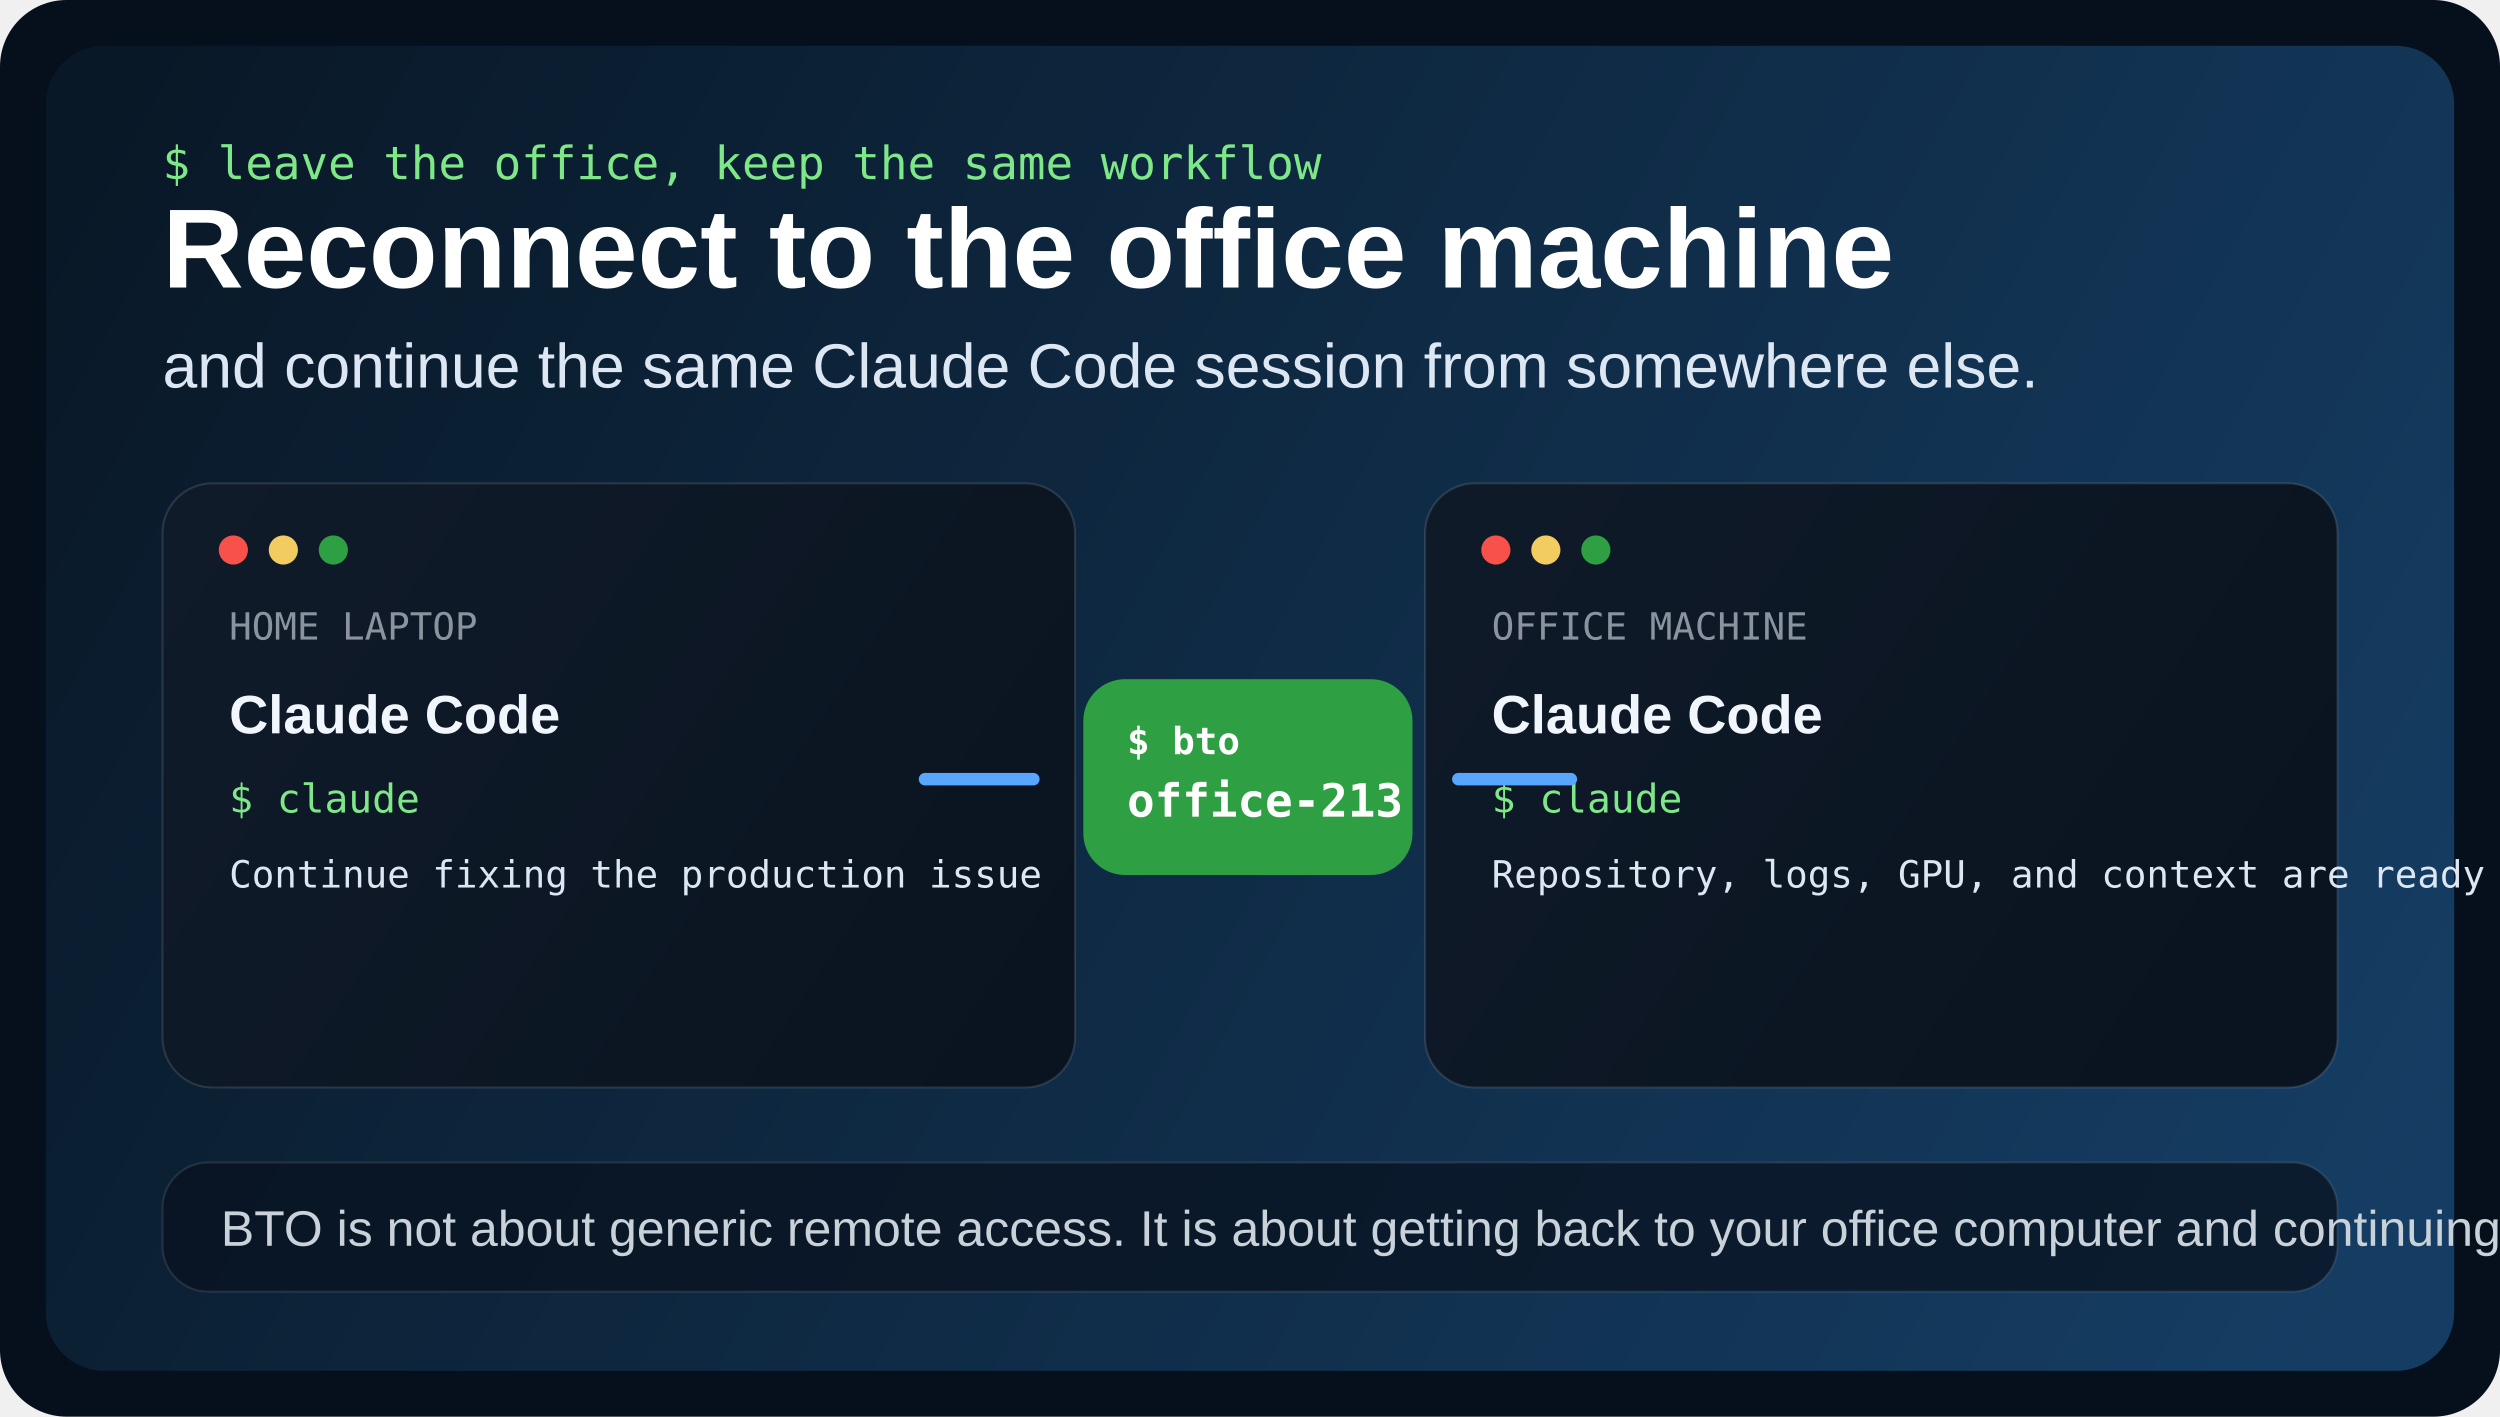
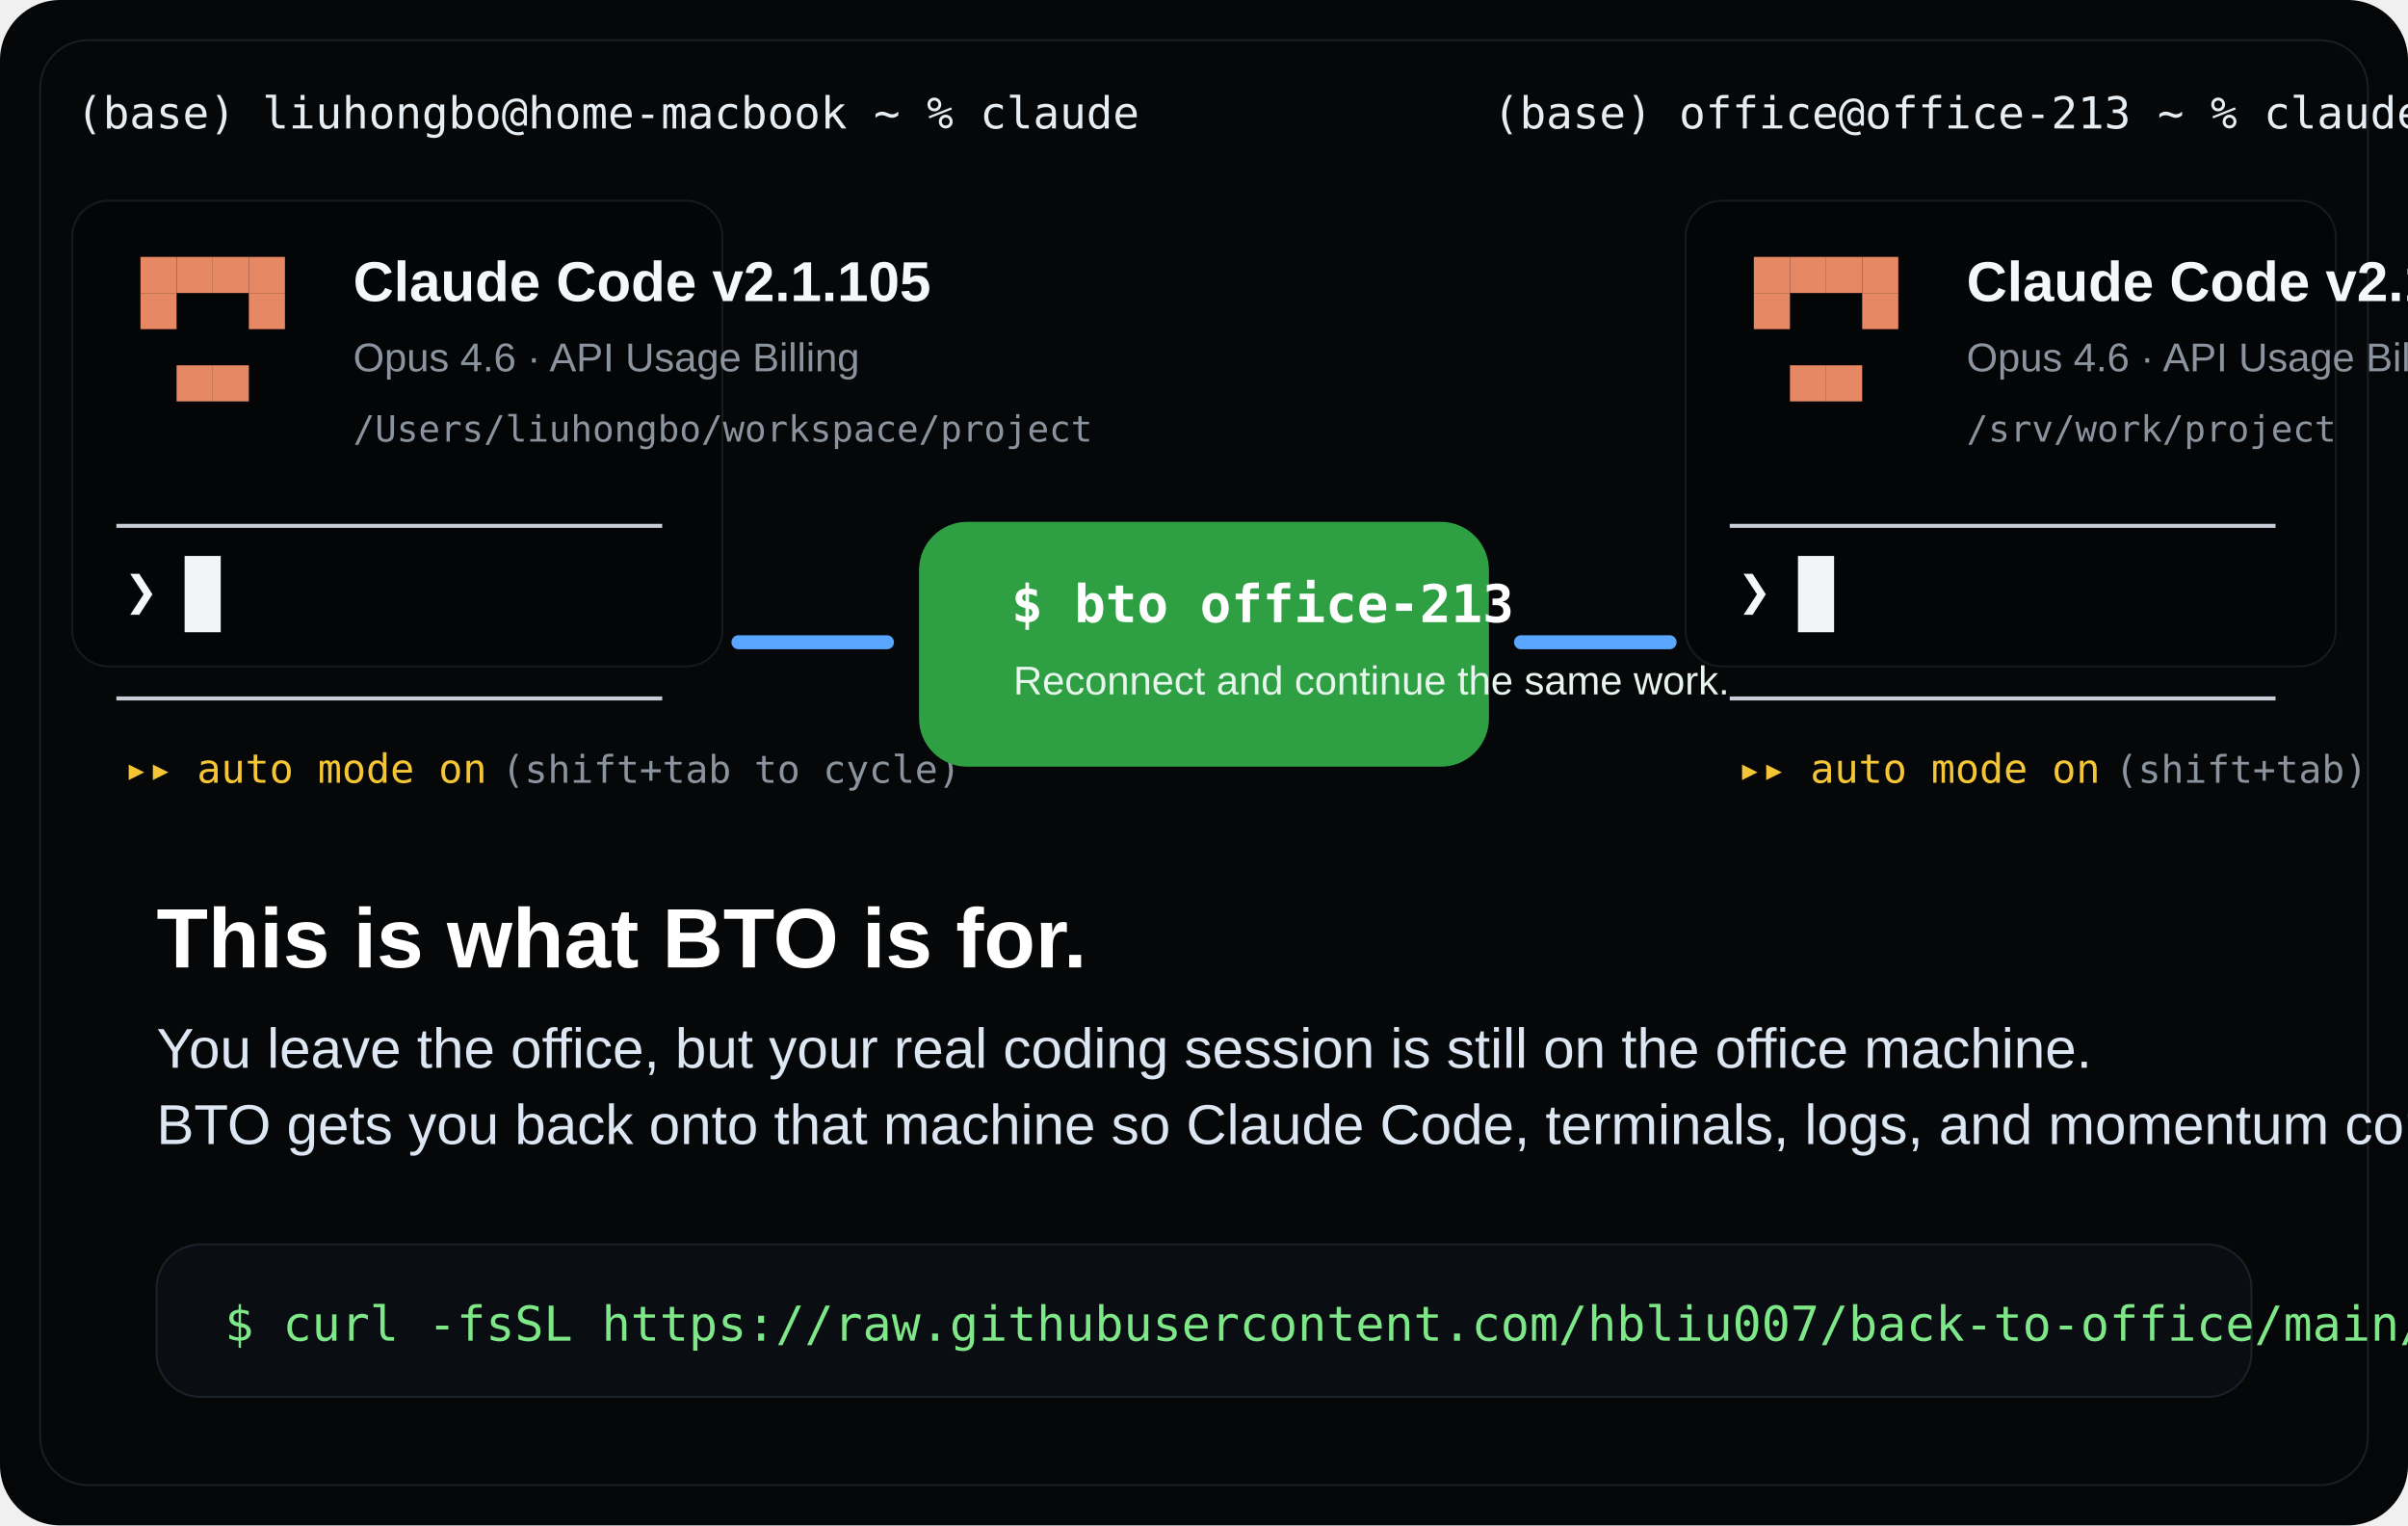
- <svg xmlns="http://www.w3.org/2000/svg" width="1200" height="680" viewBox="0 0 1200 680" fill="none">
-   <defs>
-     <linearGradient id="bg" x1="58" y1="44" x2="1130" y2="628" gradientUnits="userSpaceOnUse">
-       <stop stop-color="#091827" />
-       <stop offset="1" stop-color="#153D63" />
-     </linearGradient>
-     <linearGradient id="screen" x1="118" y1="178" x2="530" y2="454" gradientUnits="userSpaceOnUse">
-       <stop stop-color="#101B2A" />
-       <stop offset="1" stop-color="#0A1420" />
-     </linearGradient>
-     <linearGradient id="screen2" x1="670" y1="178" x2="1082" y2="454" gradientUnits="userSpaceOnUse">
-       <stop stop-color="#101B2A" />
-       <stop offset="1" stop-color="#0A1420" />
-     </linearGradient>
-   </defs>
-   <rect width="1200" height="680" rx="32" fill="#06101C" />
-   <rect x="22" y="22" width="1156" height="636" rx="28" fill="url(#bg)" />
-   <text x="78" y="86" fill="#7EE787" font-family="'SFMono-Regular', Consolas, monospace" font-size="22">$ leave the office, keep the same workflow</text>
-   <text x="78" y="138" fill="white" font-family="'Segoe UI', Arial, sans-serif" font-size="54" font-weight="700">Reconnect to the office machine</text>
-   <text x="78" y="186" fill="#DCE7F3" font-family="'Segoe UI', Arial, sans-serif" font-size="30">and continue the same Claude Code session from somewhere else.</text>
-   <rect x="78" y="232" width="438" height="290" rx="24" fill="url(#screen)" stroke="rgba(255,255,255,0.12)" />
-   <rect x="684" y="232" width="438" height="290" rx="24" fill="url(#screen2)" stroke="rgba(255,255,255,0.12)" />
-   <circle cx="112" cy="264" r="7" fill="#F85149" />
-   <circle cx="136" cy="264" r="7" fill="#F2CC60" />
-   <circle cx="160" cy="264" r="7" fill="#2EA043" />
-   <circle cx="718" cy="264" r="7" fill="#F85149" />
-   <circle cx="742" cy="264" r="7" fill="#F2CC60" />
-   <circle cx="766" cy="264" r="7" fill="#2EA043" />
-   <text x="110" y="307" fill="#8B949E" font-family="'SFMono-Regular', Consolas, monospace" font-size="18">HOME LAPTOP</text>
-   <text x="716" y="307" fill="#8B949E" font-family="'SFMono-Regular', Consolas, monospace" font-size="18">OFFICE MACHINE</text>
-   <text x="110" y="352" fill="#F0F6FC" font-family="'Segoe UI', Arial, sans-serif" font-size="26" font-weight="700">Claude Code</text>
-   <text x="716" y="352" fill="#F0F6FC" font-family="'Segoe UI', Arial, sans-serif" font-size="26" font-weight="700">Claude Code</text>
-   <text x="110" y="390" fill="#7EE787" font-family="'SFMono-Regular', Consolas, monospace" font-size="19">$ claude</text>
-   <text x="716" y="390" fill="#7EE787" font-family="'SFMono-Regular', Consolas, monospace" font-size="19">$ claude</text>
-   <text x="110" y="426" fill="#DCE7F3" font-family="'SFMono-Regular', Consolas, monospace" font-size="18">Continue fixing the production issue</text>
-   <text x="716" y="426" fill="#DCE7F3" font-family="'SFMono-Regular', Consolas, monospace" font-size="18">Repository, logs, GPU, and context are ready</text>
-   <rect x="520" y="326" width="158" height="94" rx="20" fill="#2EA043" />
-   <text x="541" y="362" fill="white" font-family="'SFMono-Regular', Consolas, monospace" font-size="18" font-weight="700">$ bto</text>
-   <text x="541" y="392" fill="white" font-family="'SFMono-Regular', Consolas, monospace" font-size="22" font-weight="700">office-213</text>
-   <path d="M496 374C468 374 454 374 444 374" stroke="#58A6FF" stroke-width="6" stroke-linecap="round" />
-   <path d="M754 374C734 374 714 374 700 374" stroke="#58A6FF" stroke-width="6" stroke-linecap="round" />
-   <rect x="78" y="558" width="1044" height="62" rx="22" fill="rgba(9,18,31,0.75)" stroke="rgba(255,255,255,0.10)" />
-   <text x="106" y="598" fill="#C9D1D9" font-family="'Segoe UI', Arial, sans-serif" font-size="24">BTO is not about generic remote access. It is about getting back to your office computer and continuing the exact work session you had before you left.</text>
+ <svg xmlns="http://www.w3.org/2000/svg" width="1200" height="760" viewBox="0 0 1200 760" fill="none">
+   <rect width="1200" height="760" rx="30" fill="#050607" />
+   <rect x="20" y="20" width="1160" height="720" rx="24" fill="#060708" stroke="#1A1D21" />
+   <text x="38" y="64" fill="#E6EDF3" font-family="'SFMono-Regular', Consolas, monospace" font-size="22">(base) liuhongbo@home-macbook ~ % claude</text>
+   <text x="744" y="64" fill="#E6EDF3" font-family="'SFMono-Regular', Consolas, monospace" font-size="22">(base) office@office-213 ~ % claude</text>
+   <rect x="36" y="100" width="324" height="232" rx="18" fill="#040506" stroke="#17191C" />
+   <rect x="840" y="100" width="324" height="232" rx="18" fill="#040506" stroke="#17191C" />
+   <rect x="70" y="128" width="18" height="18" fill="#E58863" />
+   <rect x="88" y="128" width="18" height="18" fill="#E58863" />
+   <rect x="106" y="128" width="18" height="18" fill="#E58863" />
+   <rect x="124" y="128" width="18" height="18" fill="#E58863" />
+   <rect x="70" y="146" width="18" height="18" fill="#E58863" />
+   <rect x="124" y="146" width="18" height="18" fill="#E58863" />
+   <rect x="88" y="182" width="18" height="18" fill="#E58863" />
+   <rect x="106" y="182" width="18" height="18" fill="#E58863" />
+   <rect x="874" y="128" width="18" height="18" fill="#E58863" />
+   <rect x="892" y="128" width="18" height="18" fill="#E58863" />
+   <rect x="910" y="128" width="18" height="18" fill="#E58863" />
+   <rect x="928" y="128" width="18" height="18" fill="#E58863" />
+   <rect x="874" y="146" width="18" height="18" fill="#E58863" />
+   <rect x="928" y="146" width="18" height="18" fill="#E58863" />
+   <rect x="892" y="182" width="18" height="18" fill="#E58863" />
+   <rect x="910" y="182" width="18" height="18" fill="#E58863" />
+   <text x="176" y="150" fill="#F5F7FA" font-family="'Segoe UI', Arial, sans-serif" font-size="28" font-weight="700">Claude Code v2.1.105</text>
+   <text x="176" y="185" fill="#8B949E" font-family="'Segoe UI', Arial, sans-serif" font-size="20">Opus 4.6  ·  API Usage Billing</text>
+   <text x="176" y="220" fill="#8B949E" font-family="'SFMono-Regular', Consolas, monospace" font-size="18">/Users/liuhongbo/workspace/project</text>
+   <text x="980" y="150" fill="#F5F7FA" font-family="'Segoe UI', Arial, sans-serif" font-size="28" font-weight="700">Claude Code v2.1.105</text>
+   <text x="980" y="185" fill="#8B949E" font-family="'Segoe UI', Arial, sans-serif" font-size="20">Opus 4.6  ·  API Usage Billing</text>
+   <text x="980" y="220" fill="#8B949E" font-family="'SFMono-Regular', Consolas, monospace" font-size="18">/srv/work/project</text>
+   <line x1="58" y1="262" x2="330" y2="262" stroke="#C7CDD6" stroke-width="2" />
+   <line x1="862" y1="262" x2="1134" y2="262" stroke="#C7CDD6" stroke-width="2" />
+   <text x="62" y="304" fill="#F5F7FA" font-family="'SFMono-Regular', Consolas, monospace" font-size="28">❯</text>
+   <rect x="92" y="277" width="18" height="38" fill="#F2F5F8" />
+   <text x="866" y="304" fill="#F5F7FA" font-family="'SFMono-Regular', Consolas, monospace" font-size="28">❯</text>
+   <rect x="896" y="277" width="18" height="38" fill="#F2F5F8" />
+   <line x1="58" y1="348" x2="330" y2="348" stroke="#C7CDD6" stroke-width="2" />
+   <line x1="862" y1="348" x2="1134" y2="348" stroke="#C7CDD6" stroke-width="2" />
+   <text x="62" y="390" fill="#F4C534" font-family="'SFMono-Regular', Consolas, monospace" font-size="20">▸▸ auto mode on</text>
+   <text x="250" y="390" fill="#8B949E" font-family="'SFMono-Regular', Consolas, monospace" font-size="19">(shift+tab to cycle)</text>
+   <text x="866" y="390" fill="#F4C534" font-family="'SFMono-Regular', Consolas, monospace" font-size="20">▸▸ auto mode on</text>
+   <text x="1054" y="390" fill="#8B949E" font-family="'SFMono-Regular', Consolas, monospace" font-size="19">(shift+tab)</text>
+   <rect x="458" y="260" width="284" height="122" rx="24" fill="#2EA043" />
+   <text x="504" y="310" fill="#FFFFFF" font-family="'SFMono-Regular', Consolas, monospace" font-size="26" font-weight="700">$ bto office-213</text>
+   <text x="505" y="346" fill="#E8F5EC" font-family="'Segoe UI', Arial, sans-serif" font-size="20">Reconnect and continue the same work.</text>
+   <path d="M368 320C398 320 422 320 442 320" stroke="#58A6FF" stroke-width="7" stroke-linecap="round" />
+   <path d="M758 320C782 320 804 320 832 320" stroke="#58A6FF" stroke-width="7" stroke-linecap="round" />
+   <text x="78" y="482" fill="#FFFFFF" font-family="'Segoe UI', Arial, sans-serif" font-size="42" font-weight="700">This is what BTO is for.</text>
+   <text x="78" y="532" fill="#DCE7F3" font-family="'Segoe UI', Arial, sans-serif" font-size="28">You leave the office, but your real coding session is still on the office machine.</text>
+   <text x="78" y="570" fill="#DCE7F3" font-family="'Segoe UI', Arial, sans-serif" font-size="28">BTO gets you back onto that machine so Claude Code, terminals, logs, and momentum continue.</text>
+   <rect x="78" y="620" width="1044" height="76" rx="22" fill="#0A0E13" stroke="#1B2128" />
+   <text x="112" y="668" fill="#7EE787" font-family="'SFMono-Regular', Consolas, monospace" font-size="24">$ curl -fsSL https://raw.githubusercontent.com/hbliu007/back-to-office/main/install.sh | bash</text>
</svg>
